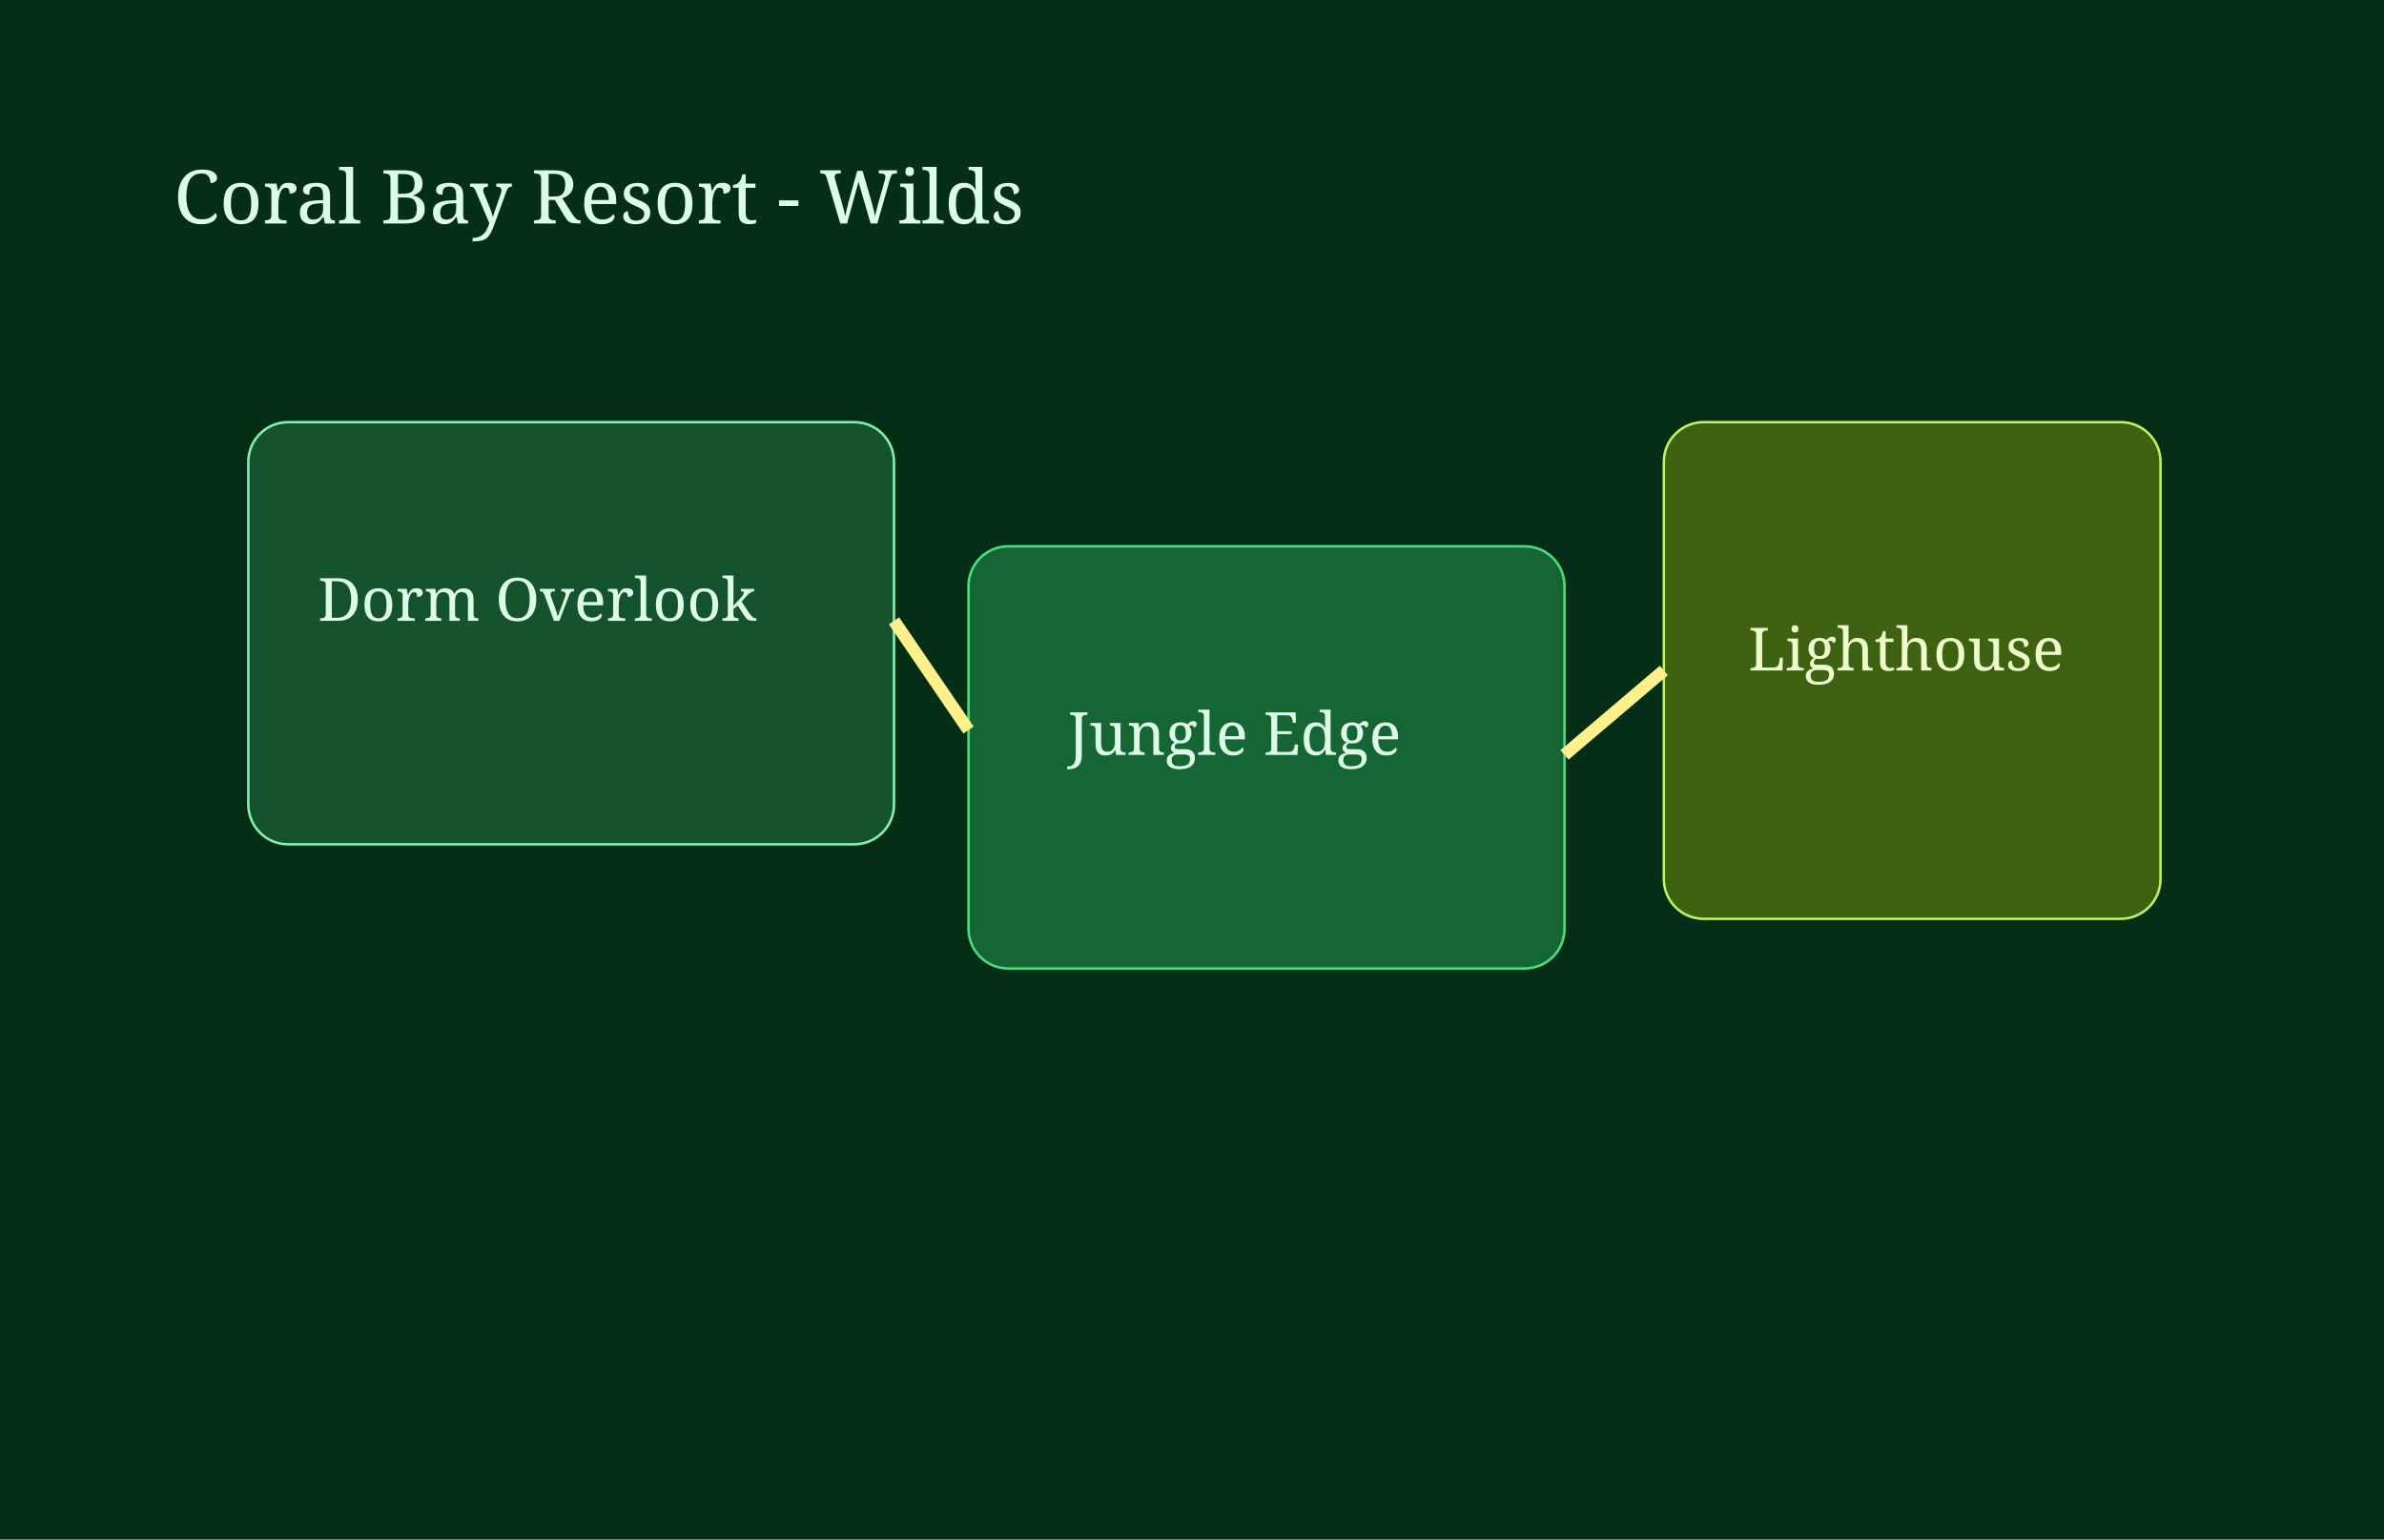
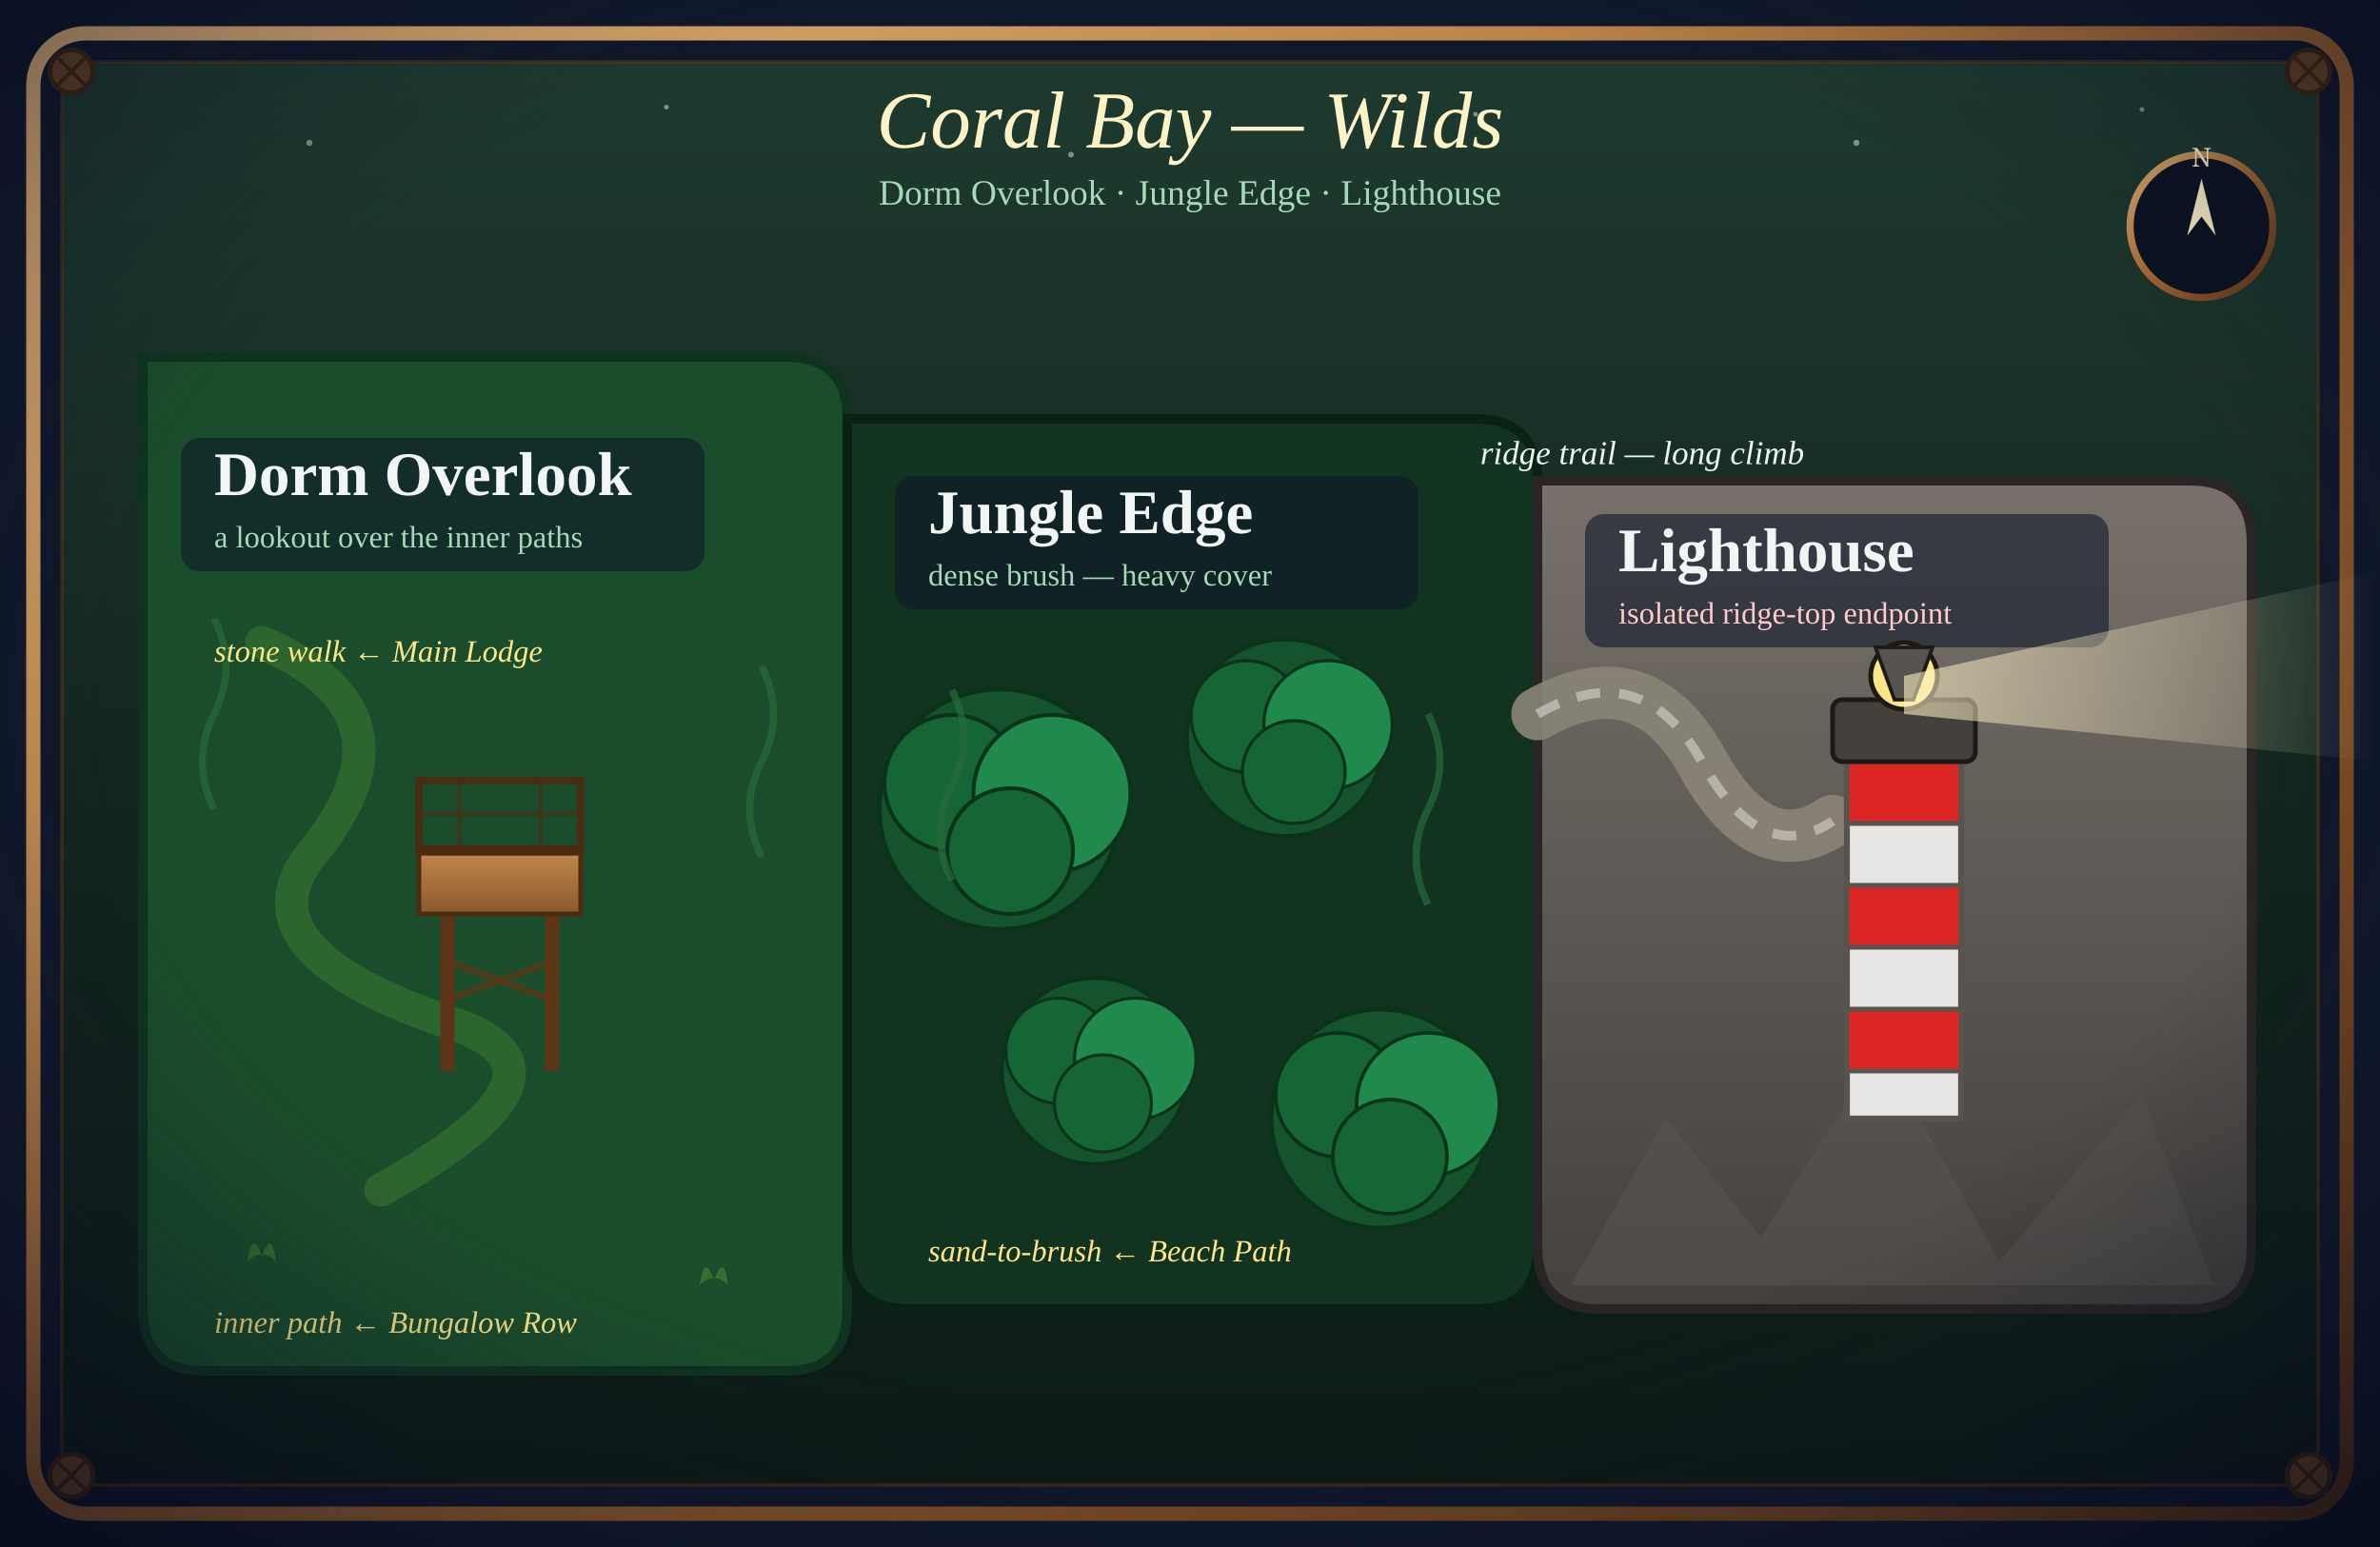
- <svg xmlns="http://www.w3.org/2000/svg" viewBox="0 0 960 620">
-   <rect width="960" height="620" fill="#052e16" />
-   <text x="70" y="90" fill="#dcfce7" font-size="30" font-family="Georgia">Coral Bay Resort - Wilds</text>
-   <rect x="100" y="170" width="260" height="170" rx="16" fill="#14532d" stroke="#86efac" />
-   <text x="128" y="250" fill="#dcfce7" font-size="24" font-family="Georgia">Dorm Overlook</text>
-   <rect x="390" y="220" width="240" height="170" rx="16" fill="#166534" stroke="#4ade80" />
-   <text x="430" y="304" fill="#dcfce7" font-size="24" font-family="Georgia">Jungle Edge</text>
-   <rect x="670" y="170" width="200" height="200" rx="16" fill="#3f6212" stroke="#bef264" />
-   <text x="704" y="270" fill="#ecfccb" font-size="24" font-family="Georgia">Lighthouse</text>
-   <path d="M360 250 L390 294" stroke="#fef08a" stroke-width="5" />
-   <path d="M630 304 L670 270" stroke="#fef08a" stroke-width="5" />
+ <svg xmlns="http://www.w3.org/2000/svg" viewBox="0 0 1000 650">
+   <defs>
+     <linearGradient id="nightSkyGrad" x1="0" y1="0" x2="0" y2="1">
+       <stop offset="0" stop-color="#1e3a2f" />
+       <stop offset="0.5" stop-color="#14261f" />
+       <stop offset="1" stop-color="#0b1a15" />
+     </linearGradient>
+     <linearGradient id="deckGrad" x1="0" y1="0" x2="0" y2="1">
+       <stop offset="0" stop-color="#c68a4e" />
+       <stop offset="1" stop-color="#8a5a2b" />
+     </linearGradient>
+     <linearGradient id="woodFrame" x1="0" y1="0" x2="1" y2="1">
+       <stop offset="0" stop-color="#e8b87a" />
+       <stop offset="0.5" stop-color="#a5672f" />
+       <stop offset="1" stop-color="#5c3417" />
+     </linearGradient>
+     <linearGradient id="rockGrad" x1="0" y1="0" x2="0" y2="1">
+       <stop offset="0" stop-color="#78716c" />
+       <stop offset="1" stop-color="#44403c" />
+     </linearGradient>
+     <linearGradient id="beamGrad" x1="0" y1="0" x2="1" y2="0">
+       <stop offset="0" stop-color="#fef3c7" stop-opacity="0.85" />
+       <stop offset="1" stop-color="#fef3c7" stop-opacity="0" />
+     </linearGradient>
+     <radialGradient id="vignette" cx="0.5" cy="0.45" r="0.75">
+       <stop offset="0.6" stop-color="#0f172a" stop-opacity="0" />
+       <stop offset="1" stop-color="#020617" stop-opacity="0.7" />
+     </radialGradient>
+     <g id="palm">
+       <path d="M0,0 C-6,-26 6,-46 -3,-72 C-8,-84 2,-96 -4,-108" fill="none" stroke="#7a4a23" stroke-width="6" stroke-linecap="round" />
+       <g transform="translate(-4,-108)" fill="#1f8a4c" stroke="#166534" stroke-width="1">
+         <path d="M0,0 C-30,-18 -62,-14 -82,6 C-54,-2 -26,-2 0,0 Z" />
+         <path d="M0,0 C-24,-32 -48,-46 -74,-48 C-46,-32 -22,-16 0,0 Z" />
+         <path d="M0,0 C-6,-36 -18,-58 -40,-72 C-22,-50 -10,-24 0,0 Z" />
+         <path d="M0,0 C6,-36 18,-58 40,-72 C22,-50 10,-24 0,0 Z" />
+         <path d="M0,0 C24,-32 48,-46 74,-48 C46,-32 22,-16 0,0 Z" />
+         <path d="M0,0 C30,-18 62,-14 82,6 C54,-2 26,-2 0,0 Z" />
+       </g>
+     </g>
+     <g id="canopy">
+       <circle r="46" fill="#14532d" stroke="#0a3319" stroke-width="2" />
+       <circle cx="-18" cy="-10" r="26" fill="#166534" stroke="#0a3319" stroke-width="1.5" />
+       <circle cx="20" cy="-6" r="30" fill="#1f8a4c" stroke="#0a3319" stroke-width="1.5" />
+       <circle cx="4" cy="16" r="24" fill="#166534" stroke="#0a3319" stroke-width="1.5" />
+     </g>
+     <g id="vine">
+       <path d="M0,0 Q10,20 0,40 Q-10,60 0,80" fill="none" stroke="#276b3c" stroke-width="3" opacity="0.7" />
+     </g>
+     <g id="lookout">
+       <line x1="-22" y1="30" x2="-22" y2="-40" stroke="#5c3417" stroke-width="6" />
+       <line x1="22" y1="30" x2="22" y2="-40" stroke="#5c3417" stroke-width="6" />
+       <line x1="-22" y1="0" x2="22" y2="-16" stroke="#5c3417" stroke-width="3" opacity="0.7" />
+       <line x1="-22" y1="-16" x2="22" y2="0" stroke="#5c3417" stroke-width="3" opacity="0.7" />
+       <rect x="-34" y="-64" width="68" height="28" fill="url(#deckGrad)" stroke="#4a2c12" stroke-width="2" />
+       <rect x="-34" y="-92" width="68" height="30" fill="none" stroke="#4a2c12" stroke-width="3" />
+       <line x1="-34" y1="-78" x2="34" y2="-78" stroke="#4a2c12" stroke-width="2" opacity="0.6" />
+       <line x1="-17" y1="-92" x2="-17" y2="-64" stroke="#4a2c12" stroke-width="2" opacity="0.6" />
+       <line x1="17" y1="-92" x2="17" y2="-64" stroke="#4a2c12" stroke-width="2" opacity="0.6" />
+     </g>
+     <g id="lighthouse">
+       <rect x="-24" y="-150" width="48" height="150" fill="#e7e5e4" stroke="#57534e" stroke-width="2.5" />
+       <rect x="-24" y="-150" width="48" height="26" fill="#dc2626" stroke="#57534e" stroke-width="2" />
+       <rect x="-24" y="-98" width="48" height="26" fill="#dc2626" stroke="#57534e" stroke-width="2" />
+       <rect x="-24" y="-46" width="48" height="26" fill="#dc2626" stroke="#57534e" stroke-width="2" />
+       <rect x="-30" y="-176" width="60" height="26" rx="4" fill="#44403c" stroke="#1c1917" stroke-width="2" />
+       <circle cx="0" cy="-186" r="14" fill="#fde68a" stroke="#1c1917" stroke-width="2" />
+       <path d="M-12,-198 L12,-198 L4,-176 L-4,-176 Z" fill="#57534e" stroke="#1c1917" stroke-width="1.5" />
+     </g>
+     <g id="knot">
+       <circle r="9" fill="#6b4423" stroke="#3f2510" stroke-width="2" />
+       <path d="M-6,-6 L6,6 M-6,6 L6,-6" stroke="#3f2510" stroke-width="1.5" />
+     </g>
+     <g id="tuft">
+       <path d="M-6,0 Q-4,-14 0,-2 Q4,-14 6,0 Q0,-6 -6,0 Z" fill="#3f7d32" opacity="0.7" />
+     </g>
+   </defs>
+   <rect width="1000" height="650" fill="#0f172a" />
+   <rect x="14" y="14" width="972" height="622" rx="22" fill="none" stroke="url(#woodFrame)" stroke-width="6" />
+   <rect x="26" y="26" width="948" height="598" rx="16" fill="url(#nightSkyGrad)" />
+   <rect x="26" y="26" width="948" height="598" rx="16" fill="none" stroke="#5c3417" stroke-width="1.5" opacity="0.6" />
+   <use href="#knot" x="30" y="30" />
+   <use href="#knot" x="970" y="30" />
+   <use href="#knot" x="30" y="620" />
+   <use href="#knot" x="970" y="620" />
+   <g fill="#e2e8f0" opacity="0.5">
+     <circle cx="130" cy="60" r="1.3" />
+     <circle cx="280" cy="45" r="1" />
+     <circle cx="450" cy="65" r="1.2" />
+     <circle cx="620" cy="48" r="1" />
+     <circle cx="780" cy="60" r="1.3" />
+     <circle cx="900" cy="46" r="1" />
+   </g>
+   <text x="500" y="62" text-anchor="middle" fill="#fef3c7" font-size="34" font-family="Georgia, 'Times New Roman', serif" font-style="italic">Coral Bay — Wilds</text>
+   <text x="500" y="86" text-anchor="middle" fill="#a7d8b8" font-size="15" font-family="Georgia, 'Times New Roman', serif">Dorm Overlook · Jungle Edge · Lighthouse</text>
+   <g transform="translate(925,95)">
+     <circle r="30" fill="#0b1120" stroke="url(#woodFrame)" stroke-width="3" />
+     <path d="M0,-20 L6,4 L0,-4 L-6,4 Z" fill="#fef3c7" />
+     <text x="0" y="-25" fill="#fef3c7" font-size="11" text-anchor="middle" font-family="Georgia, serif">N</text>
+   </g>
+   <g>
+     <path d="M60,150 L330,150 Q356,150 356,176 L356,550 Q356,576 330,576 L86,576 Q60,576 60,550 Z" fill="#1a4d2b" stroke="#0f3320" stroke-width="4" />
+     <rect x="76" y="184" width="220" height="56" rx="8" fill="#0f172a" opacity="0.6" />
+     <text x="90" y="208" fill="#f1f5f4" font-size="26" font-family="Georgia, 'Times New Roman', serif" font-weight="bold">Dorm Overlook</text>
+     <text x="90" y="230" fill="#a7d8b8" font-size="13" font-family="Georgia, 'Times New Roman', serif">a lookout over the inner paths</text>
+     <path d="M110,270 Q180,300 130,360 Q100,400 190,430 Q250,450 160,500" fill="none" stroke="#3f7d32" stroke-width="14" stroke-linecap="round" opacity="0.5" />
+     <use href="#lookout" x="210" y="420" />
+     <use href="#tuft" x="110" y="530" />
+     <use href="#tuft" x="300" y="540" />
+     <use href="#vine" transform="translate(90,260)" />
+     <use href="#vine" transform="translate(320,280)" />
+     <text x="90" y="560" fill="#fde68a" font-size="13" font-family="Georgia, 'Times New Roman', serif" font-style="italic">inner path ← Bungalow Row</text>
+     <text x="90" y="278" fill="#fde68a" font-size="13" font-family="Georgia, 'Times New Roman', serif" font-style="italic">stone walk ← Main Lodge</text>
+   </g>
+   <g>
+     <path d="M356,176 L620,176 Q646,176 646,202 L646,524 Q646,550 620,550 L382,550 Q356,550 356,524 Z" fill="#123320" stroke="#0a2216" stroke-width="4" />
+     <rect x="376" y="200" width="220" height="56" rx="8" fill="#0f172a" opacity="0.6" />
+     <text x="390" y="224" fill="#f1f5f4" font-size="26" font-family="Georgia, 'Times New Roman', serif" font-weight="bold">Jungle Edge</text>
+     <text x="390" y="246" fill="#a7d8b8" font-size="13" font-family="Georgia, 'Times New Roman', serif">dense brush — heavy cover</text>
+     <use href="#canopy" transform="translate(420,340) scale(1.1)" />
+     <use href="#canopy" transform="translate(540,310) scale(0.9)" />
+     <use href="#canopy" transform="translate(460,450) scale(0.85)" />
+     <use href="#canopy" transform="translate(580,470) scale(1)" />
+     <use href="#vine" transform="translate(400,290)" />
+     <use href="#vine" transform="translate(600,300)" />
+     <text x="390" y="530" fill="#fde68a" font-size="13" font-family="Georgia, 'Times New Roman', serif" font-style="italic">sand-to-brush ← Beach Path</text>
+   </g>
+   <g>
+     <path d="M646,202 L920,202 Q946,202 946,228 L946,524 Q946,550 920,550 L672,550 Q646,550 646,524 Z" fill="url(#rockGrad)" stroke="#292524" stroke-width="4" />
+     <path d="M660,540 L700,470 L740,520 L790,440 L840,530 L900,460 L930,540 Z" fill="#57534e" opacity="0.6" />
+     <path d="M646,300 Q690,275 715,320 Q740,365 770,345" fill="none" stroke="#8a8478" stroke-width="22" stroke-linecap="round" opacity="0.9" />
+     <path d="M646,300 Q690,275 715,320 Q740,365 770,345" fill="none" stroke="#d6d3cd" stroke-width="4" stroke-dasharray="10 8" opacity="0.6" />
+     <text x="690" y="195" text-anchor="middle" fill="#f1f5f4" font-size="14" font-family="Georgia, 'Times New Roman', serif" font-style="italic">ridge trail — long climb</text>
+     <rect x="666" y="216" width="220" height="56" rx="8" fill="#0f172a" opacity="0.6" />
+     <text x="680" y="240" fill="#f1f5f4" font-size="26" font-family="Georgia, 'Times New Roman', serif" font-weight="bold">Lighthouse</text>
+     <text x="680" y="262" fill="#fecaca" font-size="13" font-family="Georgia, 'Times New Roman', serif">isolated ridge-top endpoint</text>
+     <use href="#lighthouse" x="800" y="470" />
+     <path d="M800,284 L1000,240 L1000,320 L800,300 Z" fill="url(#beamGrad)" opacity="0.7" />
+   </g>
+   <rect width="1000" height="650" fill="url(#vignette)" />
</svg>
